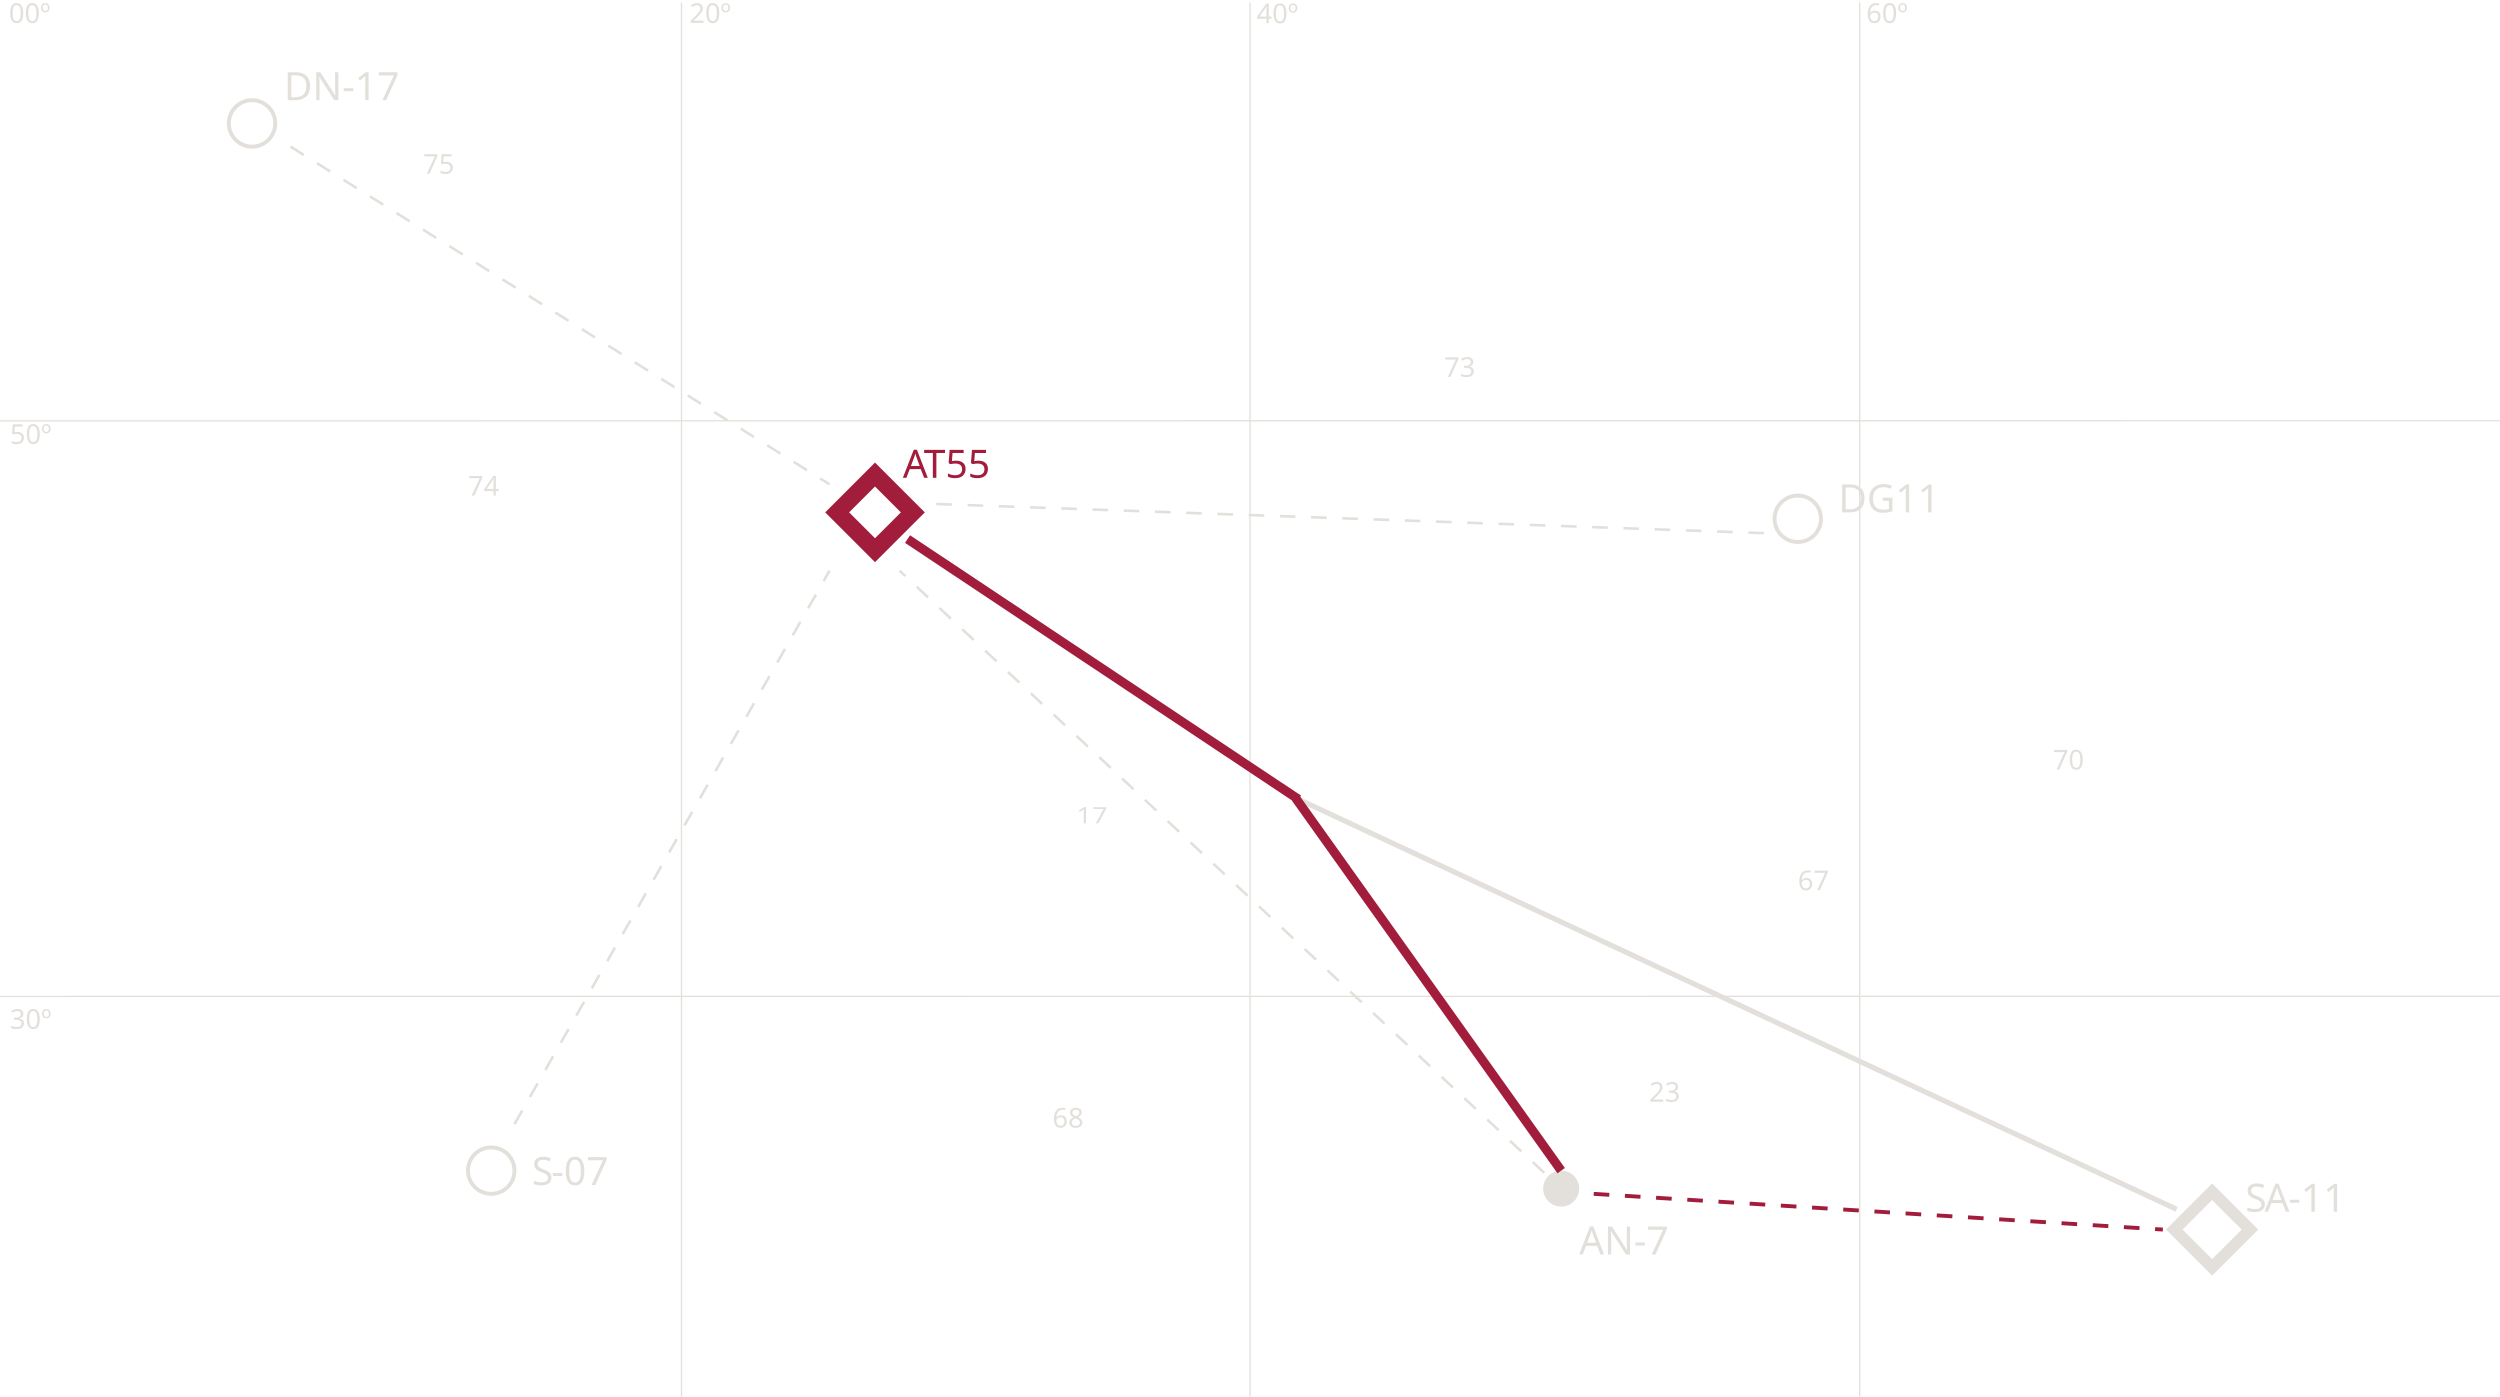
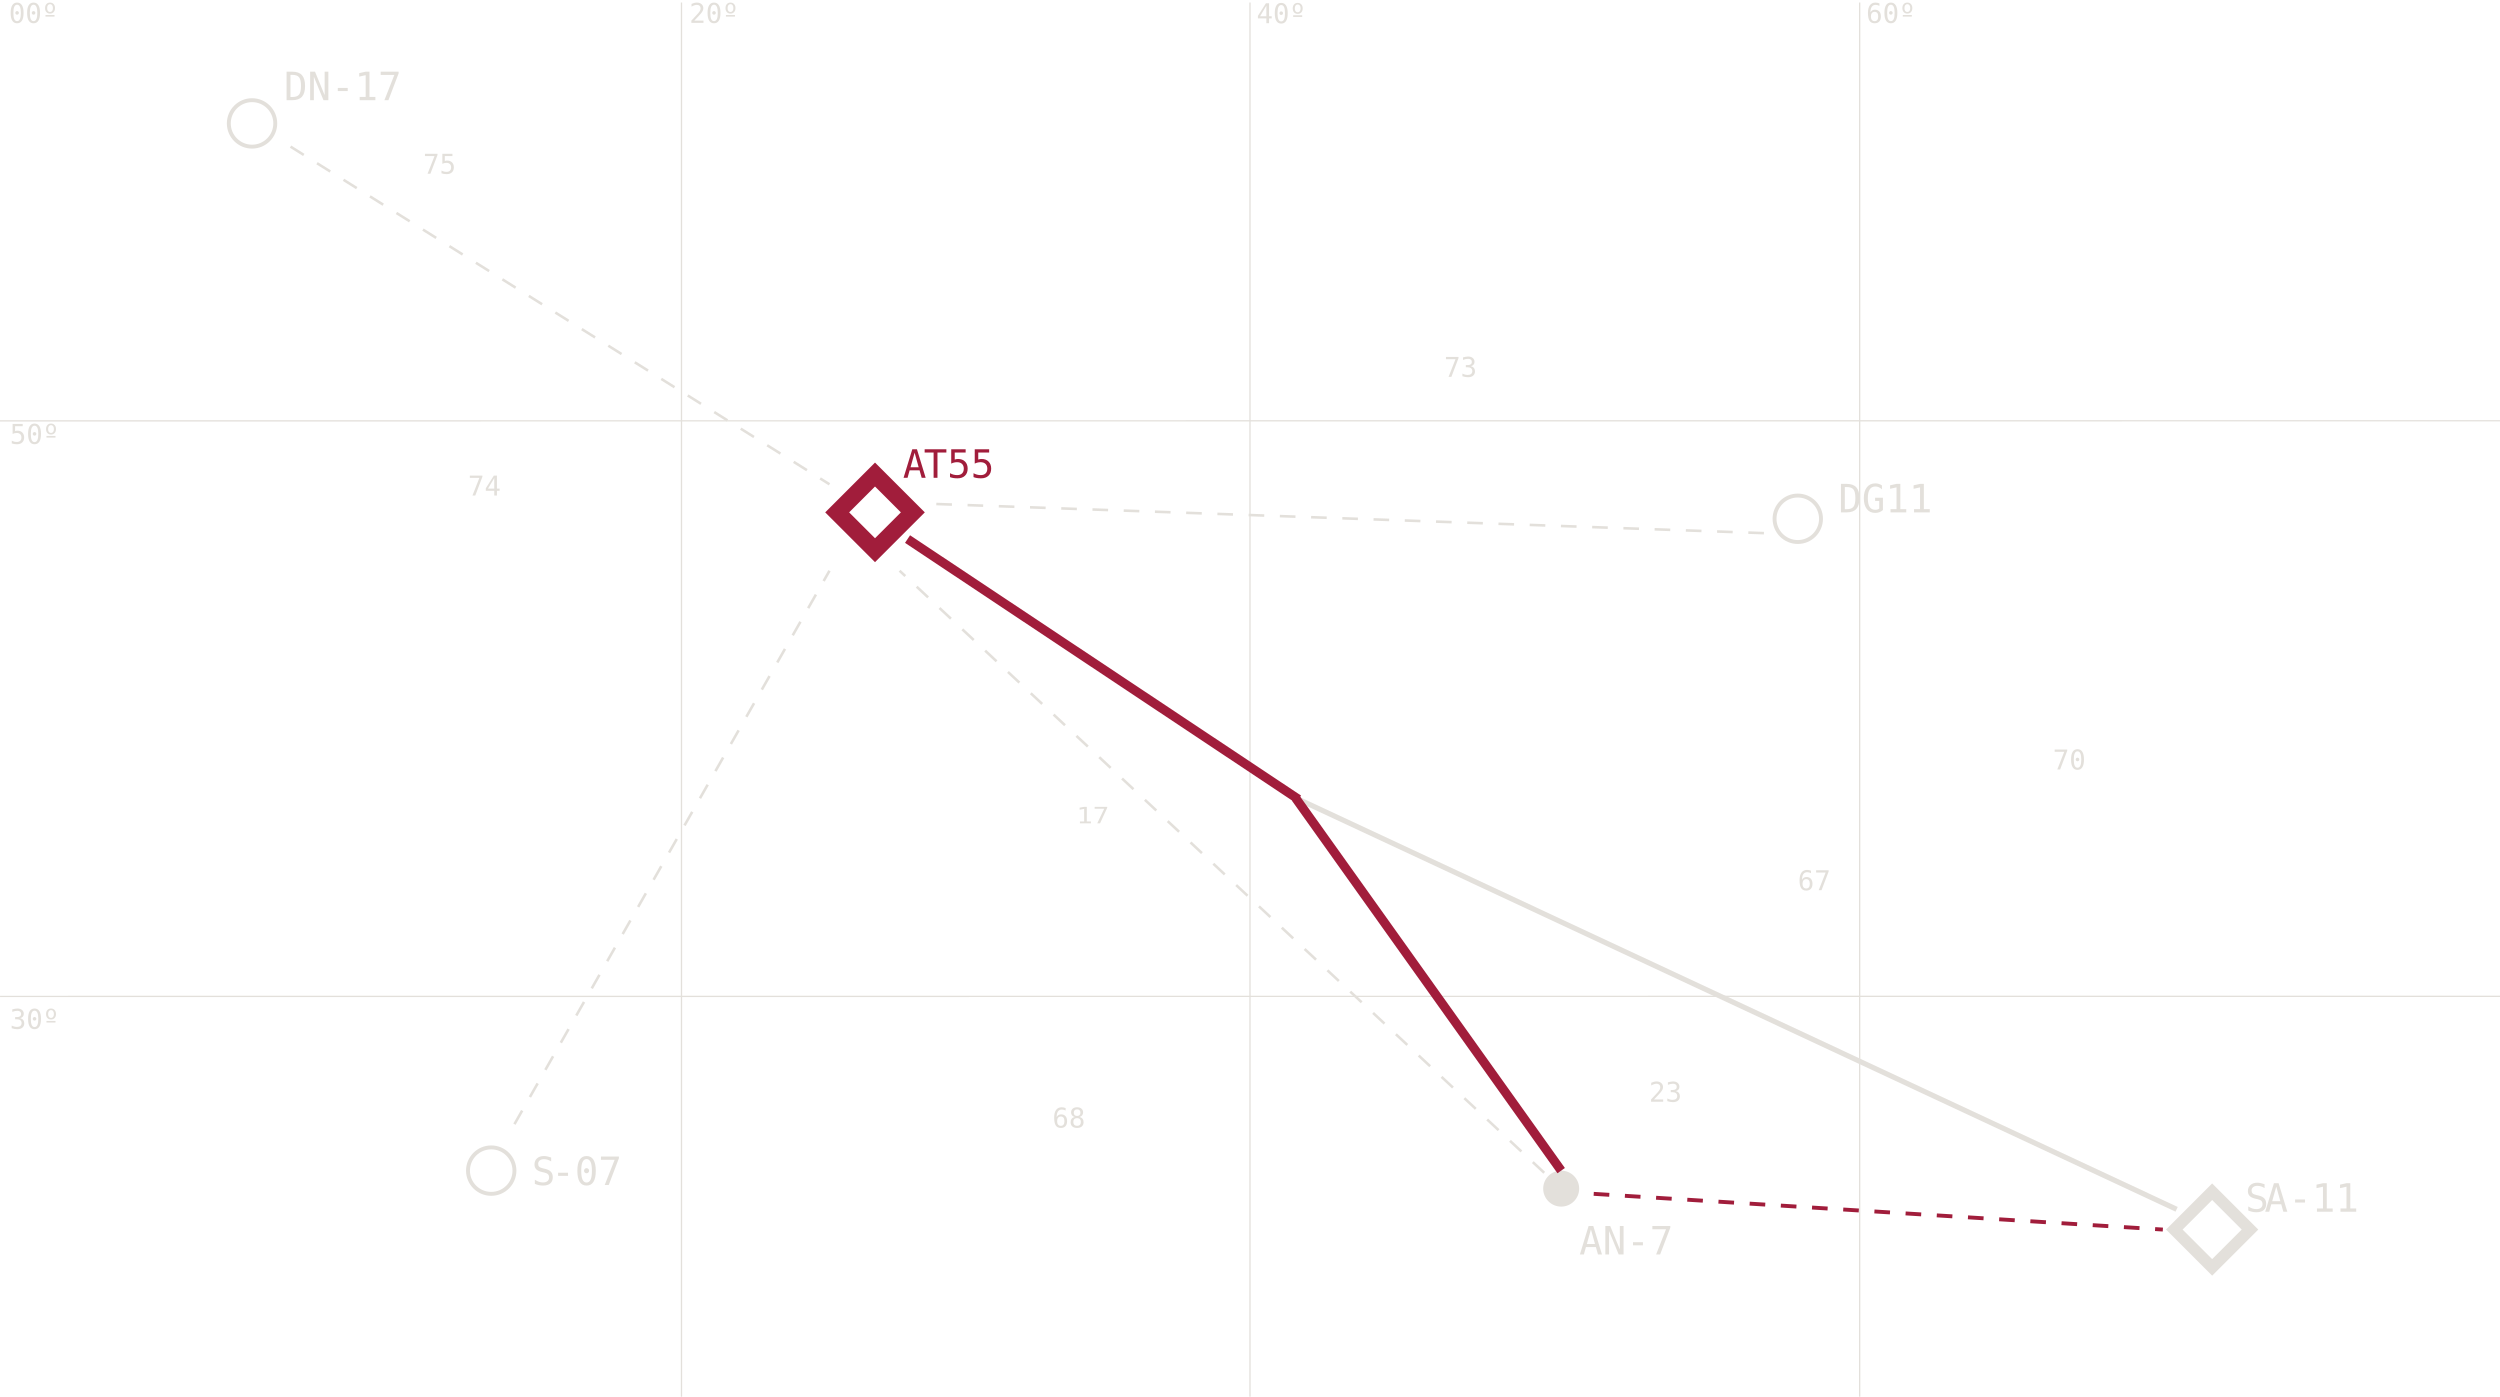
<svg xmlns="http://www.w3.org/2000/svg" id="Camada_2" data-name="Camada 2" viewBox="0 0 1920.02 1072.7">
  <defs>
    <style>
      .sgd-1 {
        fill: #a11d3b;
      }

      .sgd-1, .sgd-2 {
        font-size: 30px;
      }

      .sgd-1, .sgd-2, .sgd-3, .sgd-4 {
-         font-family: MyriadPro-Regular, 'Myriad Pro';
+         font-family: ui-monospace, 'SF Mono', Menlo, Consolas, monospace;
      }

      .sgd-5 {
        stroke-width: 13px;
      }

      .sgd-5, .sgd-6, .sgd-7, .sgd-8, .sgd-9, .sgd-10, .sgd-11, .sgd-12, .sgd-13, .sgd-14 {
        fill: none;
        stroke-miterlimit: 10;
      }

      .sgd-5, .sgd-9, .sgd-10 {
        stroke: #a11d3b;
      }

      .sgd-6 {
        stroke-width: 9px;
      }

      .sgd-6, .sgd-7, .sgd-8, .sgd-11, .sgd-12, .sgd-13, .sgd-14 {
        stroke: #e3e0db;
      }

      .sgd-7 {
        stroke-width: 4px;
      }

      .sgd-8, .sgd-10 {
        stroke-width: 3px;
      }

      .sgd-9 {
        stroke-width: 7px;
      }

      .sgd-10, .sgd-14 {
        stroke-dasharray: 12;
      }

      .sgd-11 {
        stroke-dasharray: 11.99 11.99;
      }

      .sgd-11, .sgd-12, .sgd-14 {
        stroke-width: 2px;
      }

      .sgd-15, .sgd-2, .sgd-3, .sgd-4 {
        fill: #e3e0db;
      }

      .sgd-16 {
        letter-spacing: 0em;
      }

      .sgd-17 {
        letter-spacing: -.08em;
      }

      .sgd-18 {
        letter-spacing: 0em;
      }

      .sgd-3 {
        font-size: 21px;
      }

      .sgd-4 {
        font-size: 17.35px;
      }

      .sgd-19 {
        letter-spacing: 0em;
      }
    </style>
  </defs>
  <g id="Camada_12" data-name="Camada 12">
    <g>
      <line class="sgd-13" x1="960" y1="1.93" x2="960" y2="1072.7" />
      <line class="sgd-13" x1="1428.24" y1="1.93" x2="1428.24" y2="1072.7" />
      <line class="sgd-13" x1="523.39" y1="1.93" x2="523.39" y2="1072.7" />
      <line class="sgd-13" x1="0" y1="323.23" x2="1920" y2="323.15" />
      <line class="sgd-13" x1=".02" y1="765.26" x2="1920.02" y2="765.18" />
      <rect class="sgd-5" x="651.47" y="372.95" width="41.09" height="41.09" transform="translate(868.9604 1146.936) rotate(-135)" />
      <rect class="sgd-6" x="1678.42" y="923.76" width="41.09" height="41.09" transform="translate(2232.582 2813.385) rotate(-135)" />
      <circle class="sgd-15" cx="1199" cy="912.87" r="13.82" />
      <circle class="sgd-8" cx="1380.71" cy="398.43" r="17.84" />
      <circle class="sgd-8" cx="193.57" cy="94.78" r="17.84" />
      <circle class="sgd-8" cx="377.26" cy="899.05" r="17.84" />
      <g>
        <line class="sgd-12" x1="690.88" y1="438.32" x2="695.26" y2="442.42" />
        <line class="sgd-11" x1="704.02" y1="450.6" x2="1190.23" y2="904.68" />
        <line class="sgd-12" x1="1194.61" y1="908.77" x2="1199" y2="912.87" />
      </g>
      <line class="sgd-14" x1="395.1" y1="863.37" x2="637.06" y2="438.32" />
      <line class="sgd-14" x1="223.13" y1="112.61" x2="637.06" y2="371.95" />
      <line class="sgd-14" x1="1354.71" y1="409.46" x2="715.39" y2="386.95" />
      <line class="sgd-7" x1="995" y1="612.83" x2="1671.67" y2="928.76" />
      <line class="sgd-10" x1="1223.98" y1="916.88" x2="1661.09" y2="944.31" />
      <line class="sgd-9" x1="1199" y1="899.05" x2="995" y2="612.83" />
      <line class="sgd-9" x1="697" y1="414.01" x2="997.26" y2="613.89" />
      <text class="sgd-3" transform="translate(6.82 17.58)">
        <tspan x="0" y="0">00º</tspan>
      </text>
      <text class="sgd-3" transform="translate(7.57 340.89)">
        <tspan x="0" y="0">50º</tspan>
      </text>
      <text class="sgd-3" transform="translate(7.57 790.14)">
        <tspan x="0" y="0">30º</tspan>
      </text>
      <text class="sgd-3" transform="translate(529.41 17.58)">
        <tspan x="0" y="0">20º</tspan>
      </text>
      <text class="sgd-3" transform="translate(965.04 17.81)">
        <tspan x="0" y="0">40º</tspan>
      </text>
      <text class="sgd-3" transform="translate(1433.245 17.5776)">
        <tspan x="0" y="0">60º</tspan>
      </text>
      <text class="sgd-3" transform="translate(1109.088 289.416)">
        <tspan x="0" y="0">73</tspan>
      </text>
      <text class="sgd-3" transform="translate(1380.713 683.6872)">
        <tspan x="0" y="0">67</tspan>
      </text>
      <text class="sgd-4" transform="translate(826.64 632.31) scale(1.21 1)">
        <tspan x="0" y="0">17</tspan>
      </text>
      <text class="sgd-3" transform="translate(808.25 865.98)">
        <tspan x="0" y="0">68</tspan>
      </text>
      <text class="sgd-3" transform="translate(1266.461 846.1531)">
        <tspan x="0" y="0">23</tspan>
      </text>
      <text class="sgd-3" transform="translate(359.42 380.59)">
        <tspan x="0" y="0">74</tspan>
      </text>
      <text class="sgd-3" transform="translate(1576.586 590.9713)">
        <tspan x="0" y="0">70</tspan>
      </text>
      <text class="sgd-3" transform="translate(324.95 133.44)">
        <tspan x="0" y="0">75</tspan>
      </text>
      <text class="sgd-2" transform="translate(218.09 76.94)">
        <tspan x="0" y="0">DN-17</tspan>
      </text>
      <text class="sgd-2" transform="translate(408.46 910.11)">
        <tspan class="sgd-19" x="0" y="0">S</tspan>
        <tspan x="14.94" y="0">-07</tspan>
      </text>
      <text class="sgd-1" transform="translate(693.4 366.94)">
        <tspan class="sgd-17" x="0" y="0">A</tspan>
        <tspan x="16.05" y="0">T55</tspan>
      </text>
      <text class="sgd-2" transform="translate(1411.865 393.5009)">
        <tspan x="0" y="0">DG11</tspan>
      </text>
      <text class="sgd-2" transform="translate(1724.374 930.5965)">
        <tspan x="0" y="0">S</tspan>
        <tspan class="sgd-18" x="14.79" y="0">A</tspan>
        <tspan class="sgd-16" x="33.06" y="0">-11</tspan>
      </text>
      <text class="sgd-2" transform="translate(1212.82 963.4581)">
        <tspan x="0" y="0">AN-7</tspan>
      </text>
    </g>
  </g>
</svg>
